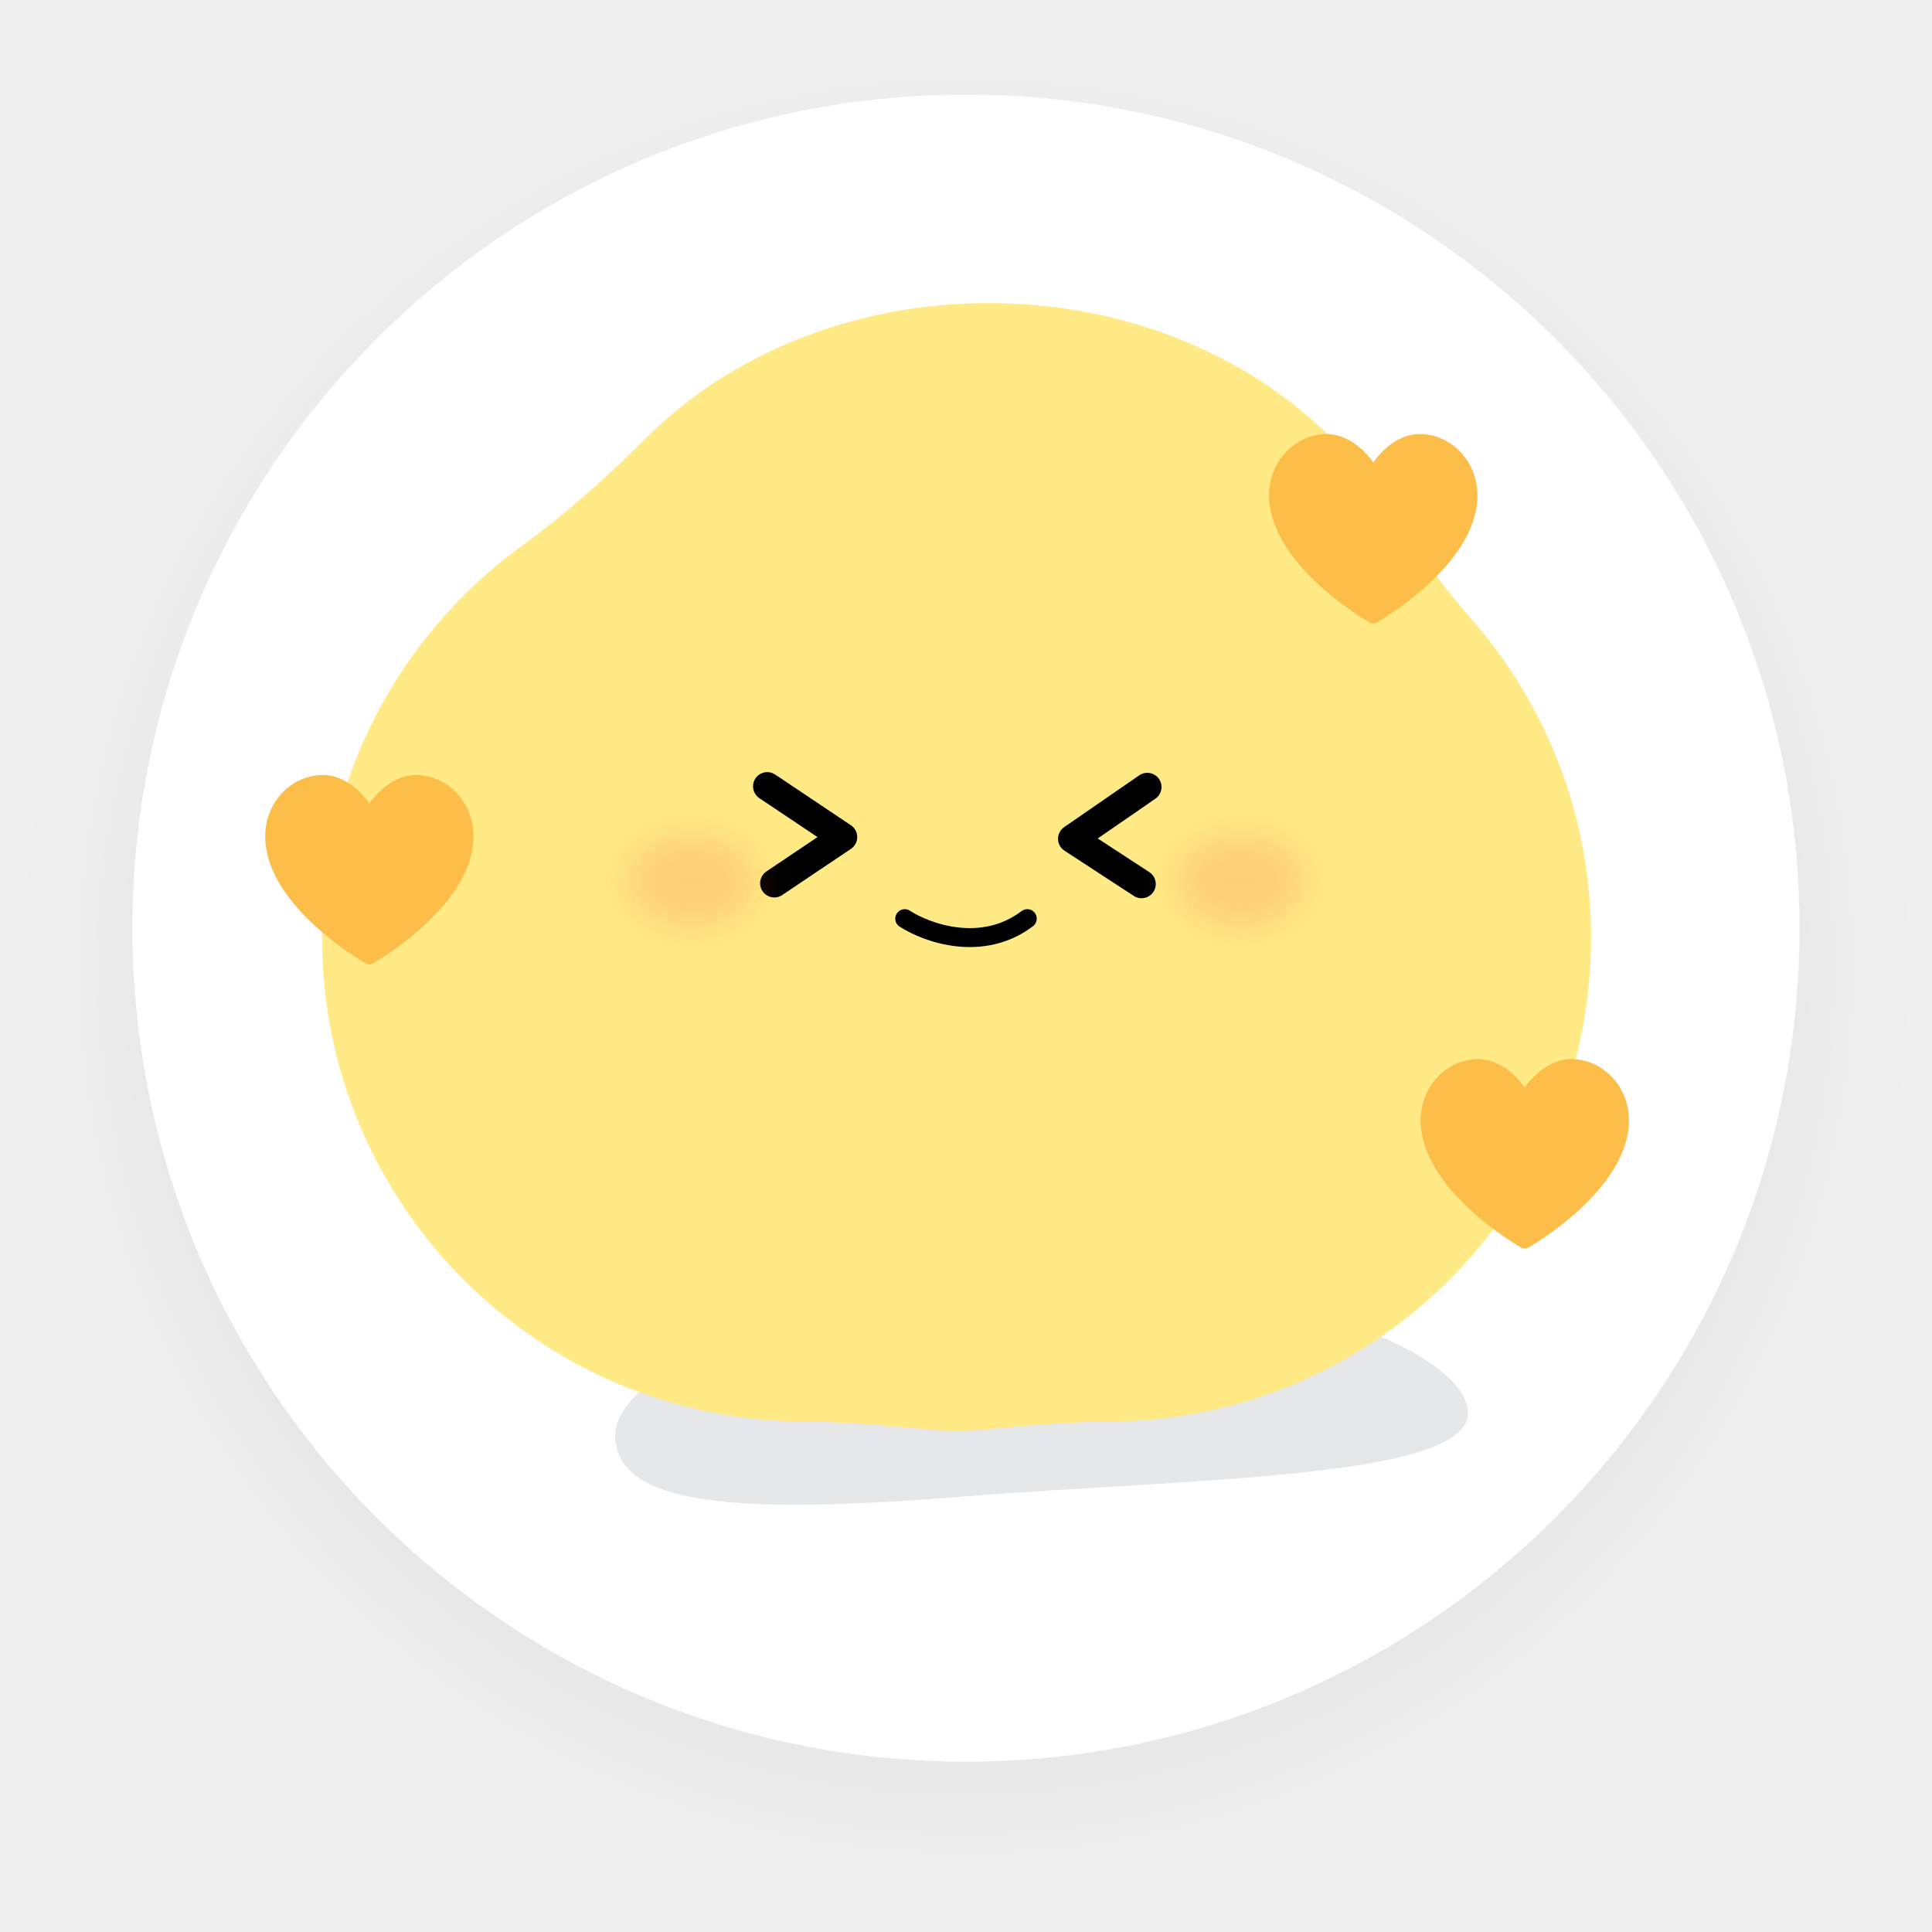
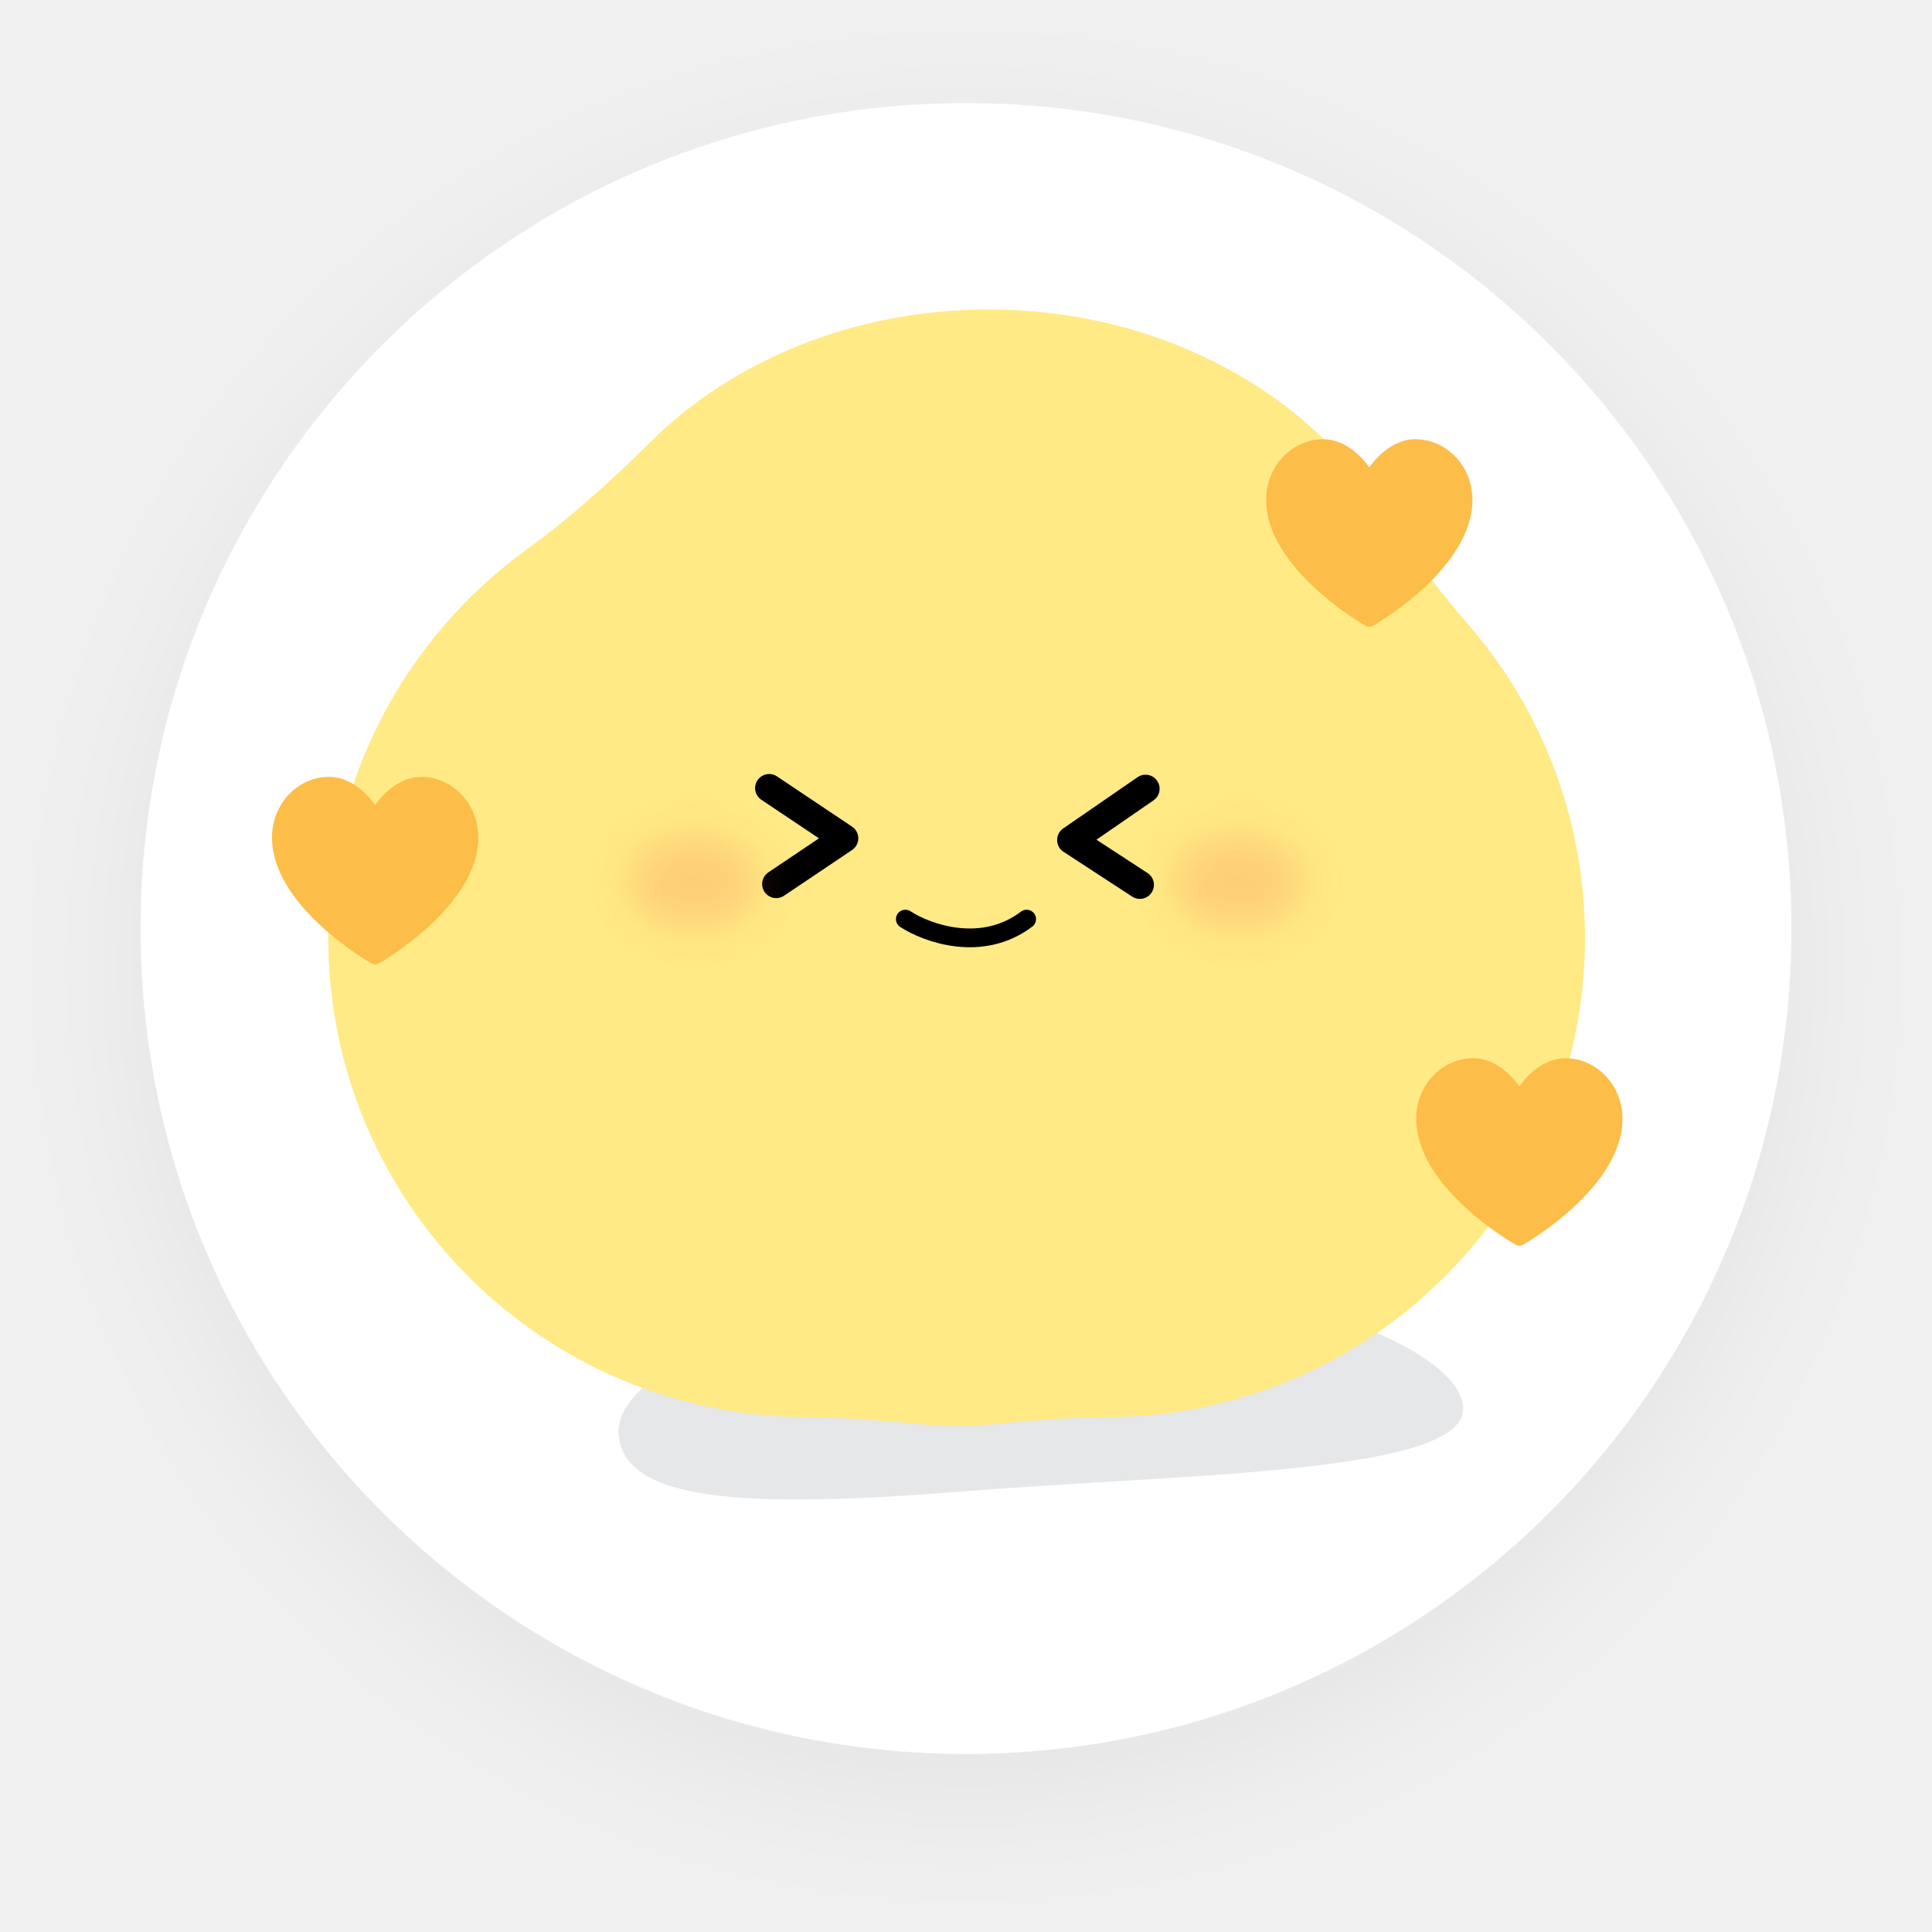
- <svg xmlns="http://www.w3.org/2000/svg" width="102" height="102" viewBox="0 0 102 102" fill="none">
-   <g filter="url(#filter0_d_2123_591)">
-     <circle cx="51" cy="49" r="44" fill="white" />
+ <svg xmlns="http://www.w3.org/2000/svg" width="103" height="103" viewBox="0 0 103 103" fill="none">
+   <g filter="url(#filter0_d_959_6428)">
+     <circle cx="51.5" cy="49.5" r="44" fill="white" />
  </g>
-   <path d="M77.5 74.5C77.786 78.078 62.836 78.054 51 79C39.164 79.946 32.768 79.558 32.482 75.98C32.196 72.401 41.56 68.734 53.396 67.788C65.232 66.842 77.214 70.922 77.5 74.5Z" fill="#848B94" fill-opacity="0.21" />
-   <path d="M52.203 16C61.058 16 68.785 20.137 72.899 26.279C74.377 28.486 75.93 30.679 77.68 32.678C81.615 37.172 84 43.057 84 49.5C84 63.611 72.561 75.051 58.449 75.051C56.698 75.051 53.994 75.277 52.235 75.444C51.08 75.553 49.92 75.553 48.765 75.444C47.006 75.277 44.301 75.051 42.551 75.051C28.439 75.051 17 63.611 17 49.5C17 40.988 21.163 33.448 27.564 28.805C29.9 27.111 32.072 25.157 34.116 23.12C38.489 18.761 44.97 16 52.203 16Z" fill="#FFEA85" />
-   <path d="M60.572 41.551L56.609 44.284L60.269 46.672" stroke="black" stroke-width="1.5" stroke-linecap="round" stroke-linejoin="round" />
-   <path d="M40.507 41.515L44.507 44.193L40.88 46.631" stroke="black" stroke-width="1.5" stroke-linecap="round" stroke-linejoin="round" />
-   <g filter="url(#filter1_f_2123_591)">
-     <ellipse cx="36.5" cy="46.5" rx="3.5" ry="2.5" fill="#FC6543" fill-opacity="0.2" />
+   <path d="M78.001 75C78.286 78.578 63.337 78.554 51.501 79.5C39.664 80.446 33.269 80.058 32.983 76.48C32.697 72.901 42.06 69.234 53.897 68.288C65.733 67.342 77.715 71.422 78.001 75Z" fill="#848B94" fill-opacity="0.21" />
+   <path d="M52.703 16.5C61.558 16.5 69.285 20.637 73.399 26.779C74.877 28.986 76.43 31.179 78.18 33.178C82.115 37.672 84.5 43.557 84.5 50C84.5 64.111 73.061 75.551 58.949 75.551C57.198 75.551 54.494 75.777 52.735 75.944C51.58 76.053 50.42 76.053 49.265 75.944C47.506 75.777 44.801 75.551 43.051 75.551C28.939 75.551 17.5 64.111 17.5 50C17.5 41.488 21.663 33.948 28.064 29.305C30.4 27.611 32.572 25.657 34.616 23.62C38.989 19.261 45.47 16.5 52.703 16.5Z" fill="#FFEA85" />
+   <path d="M61.072 42.051L57.109 44.784L60.769 47.172" stroke="black" stroke-width="1.5" stroke-linecap="round" stroke-linejoin="round" />
+   <path d="M41.007 42.015L45.008 44.693L41.381 47.131" stroke="black" stroke-width="1.5" stroke-linecap="round" stroke-linejoin="round" />
+   <g filter="url(#filter1_f_959_6428)">
+     <ellipse cx="37" cy="47" rx="3.5" ry="2.5" fill="#FC6543" fill-opacity="0.2" />
  </g>
-   <g filter="url(#filter2_f_2123_591)">
-     <ellipse cx="65.5" cy="46.5" rx="3.5" ry="2.5" fill="#FC6543" fill-opacity="0.2" />
+   <g filter="url(#filter2_f_959_6428)">
+     <ellipse cx="66" cy="47" rx="3.5" ry="2.5" fill="#FC6543" fill-opacity="0.2" />
  </g>
-   <path d="M47.766 48.5C48.926 49.255 51.844 50.311 54.234 48.5" stroke="black" stroke-linecap="round" stroke-linejoin="round" />
-   <path d="M74.955 22.916C73.941 22.916 73.053 23.634 72.5 24.416C71.947 23.634 71.059 22.916 70.045 22.916C69.237 22.918 68.463 23.258 67.893 23.864C67.322 24.469 67.001 25.29 67 26.146C67 29.793 72.097 32.745 72.314 32.867C72.371 32.899 72.435 32.916 72.5 32.916C72.565 32.916 72.629 32.899 72.686 32.867C72.903 32.745 78 29.793 78 26.146C77.999 25.29 77.678 24.469 77.107 23.864C76.537 23.258 75.763 22.918 74.955 22.916Z" fill="#FCBD49" />
-   <path d="M21.955 40.916C20.941 40.916 20.053 41.635 19.5 42.416C18.947 41.635 18.059 40.916 17.045 40.916C16.237 40.917 15.463 41.258 14.893 41.864C14.322 42.469 14.001 43.29 14 44.146C14 47.793 19.097 50.745 19.314 50.867C19.371 50.899 19.435 50.916 19.5 50.916C19.565 50.916 19.629 50.899 19.686 50.867C19.903 50.745 25 47.793 25 44.146C24.999 43.29 24.678 42.469 24.107 41.864C23.537 41.258 22.763 40.917 21.955 40.916Z" fill="#FCBD49" />
-   <path d="M82.955 55.916C81.941 55.916 81.053 56.635 80.5 57.416C79.947 56.635 79.059 55.916 78.045 55.916C77.237 55.917 76.463 56.258 75.893 56.864C75.322 57.469 75.001 58.29 75 59.146C75 62.793 80.097 65.745 80.314 65.867C80.371 65.899 80.435 65.916 80.5 65.916C80.565 65.916 80.629 65.899 80.686 65.867C80.903 65.745 86 62.793 86 59.146C85.999 58.29 85.678 57.469 85.107 56.864C84.537 56.258 83.763 55.917 82.955 55.916Z" fill="#FCBD49" />
+   <path d="M48.266 49C49.426 49.755 52.343 50.811 54.733 49" stroke="black" stroke-linecap="round" stroke-linejoin="round" />
+   <path d="M75.455 23.416C74.441 23.416 73.553 24.134 73 24.916C72.447 24.134 71.559 23.416 70.545 23.416C69.737 23.418 68.963 23.758 68.393 24.364C67.822 24.969 67.501 25.79 67.5 26.646C67.5 30.293 72.597 33.245 72.814 33.367C72.871 33.399 72.935 33.416 73 33.416C73.065 33.416 73.129 33.399 73.186 33.367C73.403 33.245 78.5 30.293 78.5 26.646C78.499 25.79 78.178 24.969 77.607 24.364C77.037 23.758 76.263 23.418 75.455 23.416Z" fill="#FCBD49" />
+   <path d="M22.455 41.416C21.441 41.416 20.553 42.135 20 42.916C19.447 42.135 18.559 41.416 17.545 41.416C16.737 41.417 15.963 41.758 15.393 42.364C14.822 42.969 14.501 43.79 14.5 44.646C14.5 48.293 19.597 51.245 19.814 51.367C19.871 51.399 19.935 51.416 20 51.416C20.065 51.416 20.129 51.399 20.186 51.367C20.403 51.245 25.5 48.293 25.5 44.646C25.499 43.79 25.178 42.969 24.607 42.364C24.037 41.758 23.263 41.417 22.455 41.416Z" fill="#FCBD49" />
+   <path d="M83.455 56.416C82.441 56.416 81.553 57.135 81 57.916C80.447 57.135 79.559 56.416 78.545 56.416C77.737 56.417 76.963 56.758 76.393 57.364C75.822 57.969 75.501 58.79 75.5 59.646C75.5 63.293 80.597 66.245 80.814 66.367C80.871 66.399 80.935 66.416 81 66.416C81.065 66.416 81.129 66.399 81.186 66.367C81.403 66.245 86.5 63.293 86.5 59.646C86.499 58.79 86.178 57.969 85.607 57.364C85.037 56.758 84.263 56.417 83.455 56.416Z" fill="#FCBD49" />
  <defs>
-     <filter id="filter0_d_2123_591" x="0" y="0" width="102" height="102" filterUnits="userSpaceOnUse" color-interpolation-filters="sRGB">
+     <filter id="filter0_d_959_6428" x="0.5" y="0.5" width="102" height="102" filterUnits="userSpaceOnUse" color-interpolation-filters="sRGB">
      <feFlood flood-opacity="0" result="BackgroundImageFix" />
      <feColorMatrix in="SourceAlpha" type="matrix" values="0 0 0 0 0 0 0 0 0 0 0 0 0 0 0 0 0 0 127 0" result="hardAlpha" />
      <feOffset dy="2" />
      <feGaussianBlur stdDeviation="3.5" />
      <feComposite in2="hardAlpha" operator="out" />
      <feColorMatrix type="matrix" values="0 0 0 0 0 0 0 0 0 0 0 0 0 0 0 0 0 0 0.05 0" />
-       <feBlend mode="normal" in2="BackgroundImageFix" result="effect1_dropShadow_2123_591" />
-       <feBlend mode="normal" in="SourceGraphic" in2="effect1_dropShadow_2123_591" result="shape" />
+       <feBlend mode="normal" in2="BackgroundImageFix" result="effect1_dropShadow_959_6428" />
+       <feBlend mode="normal" in="SourceGraphic" in2="effect1_dropShadow_959_6428" result="shape" />
    </filter>
-     <filter id="filter1_f_2123_591" x="31" y="42" width="11" height="9" filterUnits="userSpaceOnUse" color-interpolation-filters="sRGB">
+     <filter id="filter1_f_959_6428" x="31.5" y="42.5" width="11" height="9" filterUnits="userSpaceOnUse" color-interpolation-filters="sRGB">
      <feFlood flood-opacity="0" result="BackgroundImageFix" />
      <feBlend mode="normal" in="SourceGraphic" in2="BackgroundImageFix" result="shape" />
-       <feGaussianBlur stdDeviation="1" result="effect1_foregroundBlur_2123_591" />
+       <feGaussianBlur stdDeviation="1" result="effect1_foregroundBlur_959_6428" />
    </filter>
-     <filter id="filter2_f_2123_591" x="60" y="42" width="11" height="9" filterUnits="userSpaceOnUse" color-interpolation-filters="sRGB">
+     <filter id="filter2_f_959_6428" x="60.5" y="42.5" width="11" height="9" filterUnits="userSpaceOnUse" color-interpolation-filters="sRGB">
      <feFlood flood-opacity="0" result="BackgroundImageFix" />
      <feBlend mode="normal" in="SourceGraphic" in2="BackgroundImageFix" result="shape" />
-       <feGaussianBlur stdDeviation="1" result="effect1_foregroundBlur_2123_591" />
+       <feGaussianBlur stdDeviation="1" result="effect1_foregroundBlur_959_6428" />
    </filter>
  </defs>
</svg>
